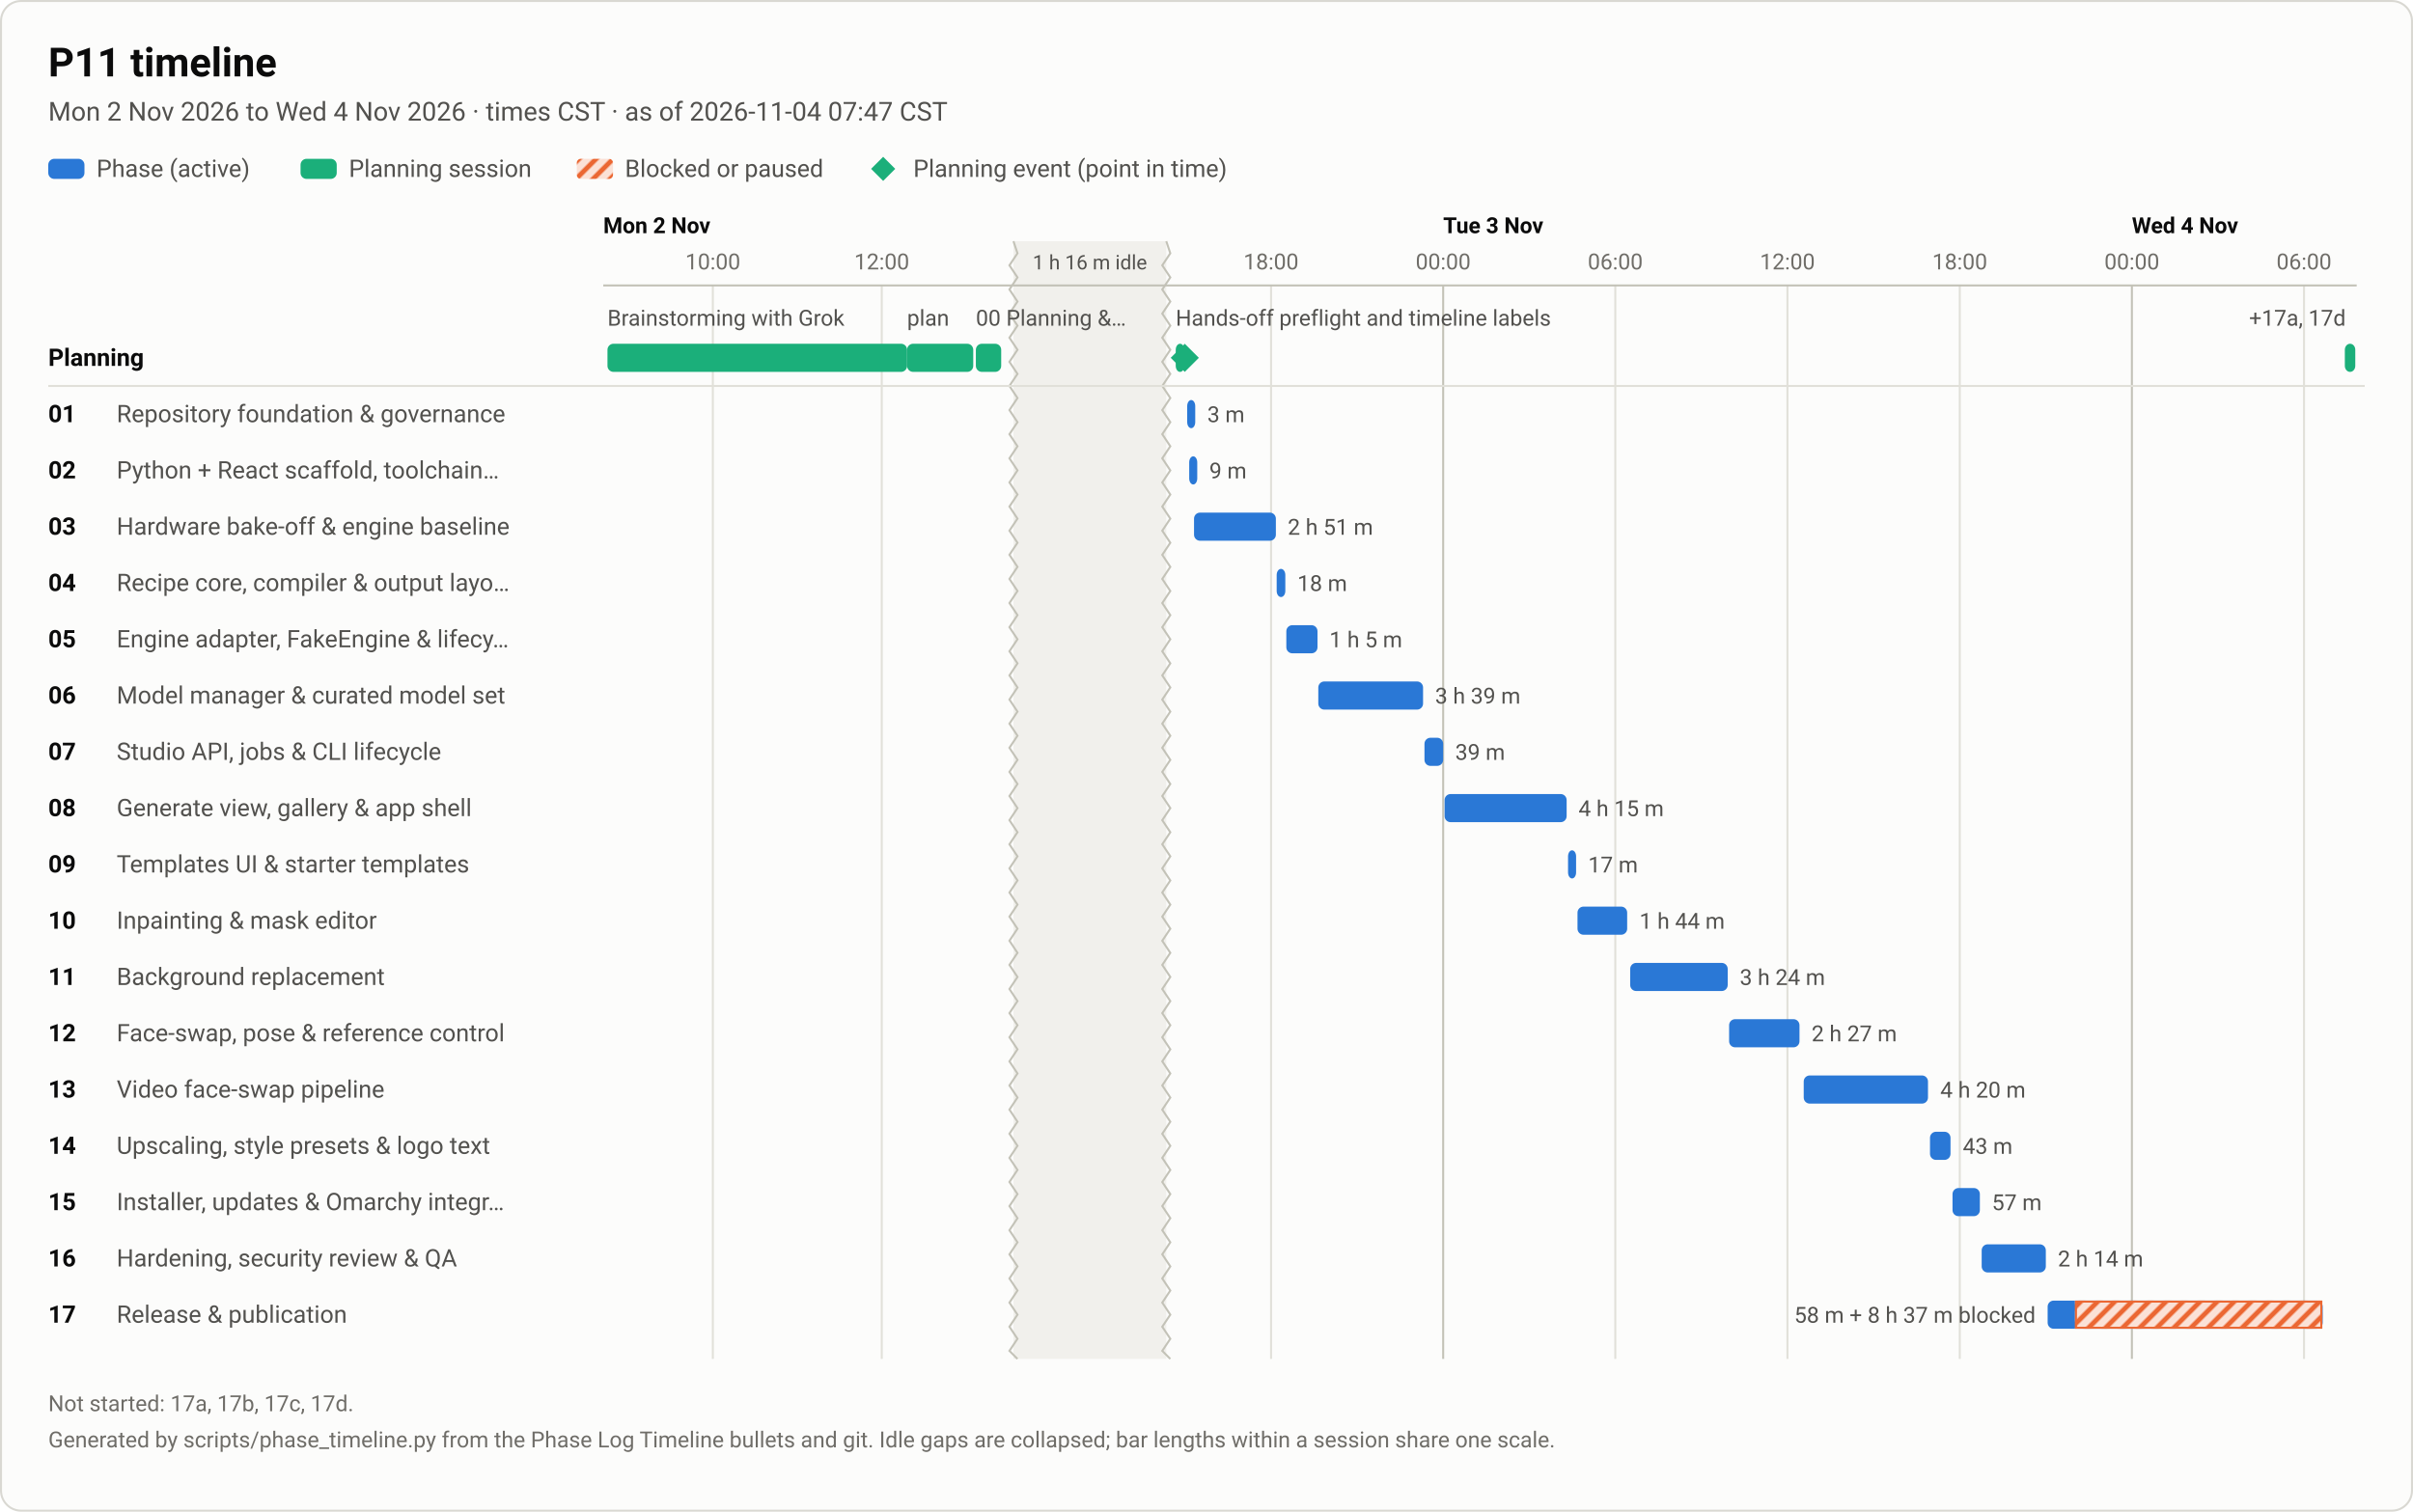
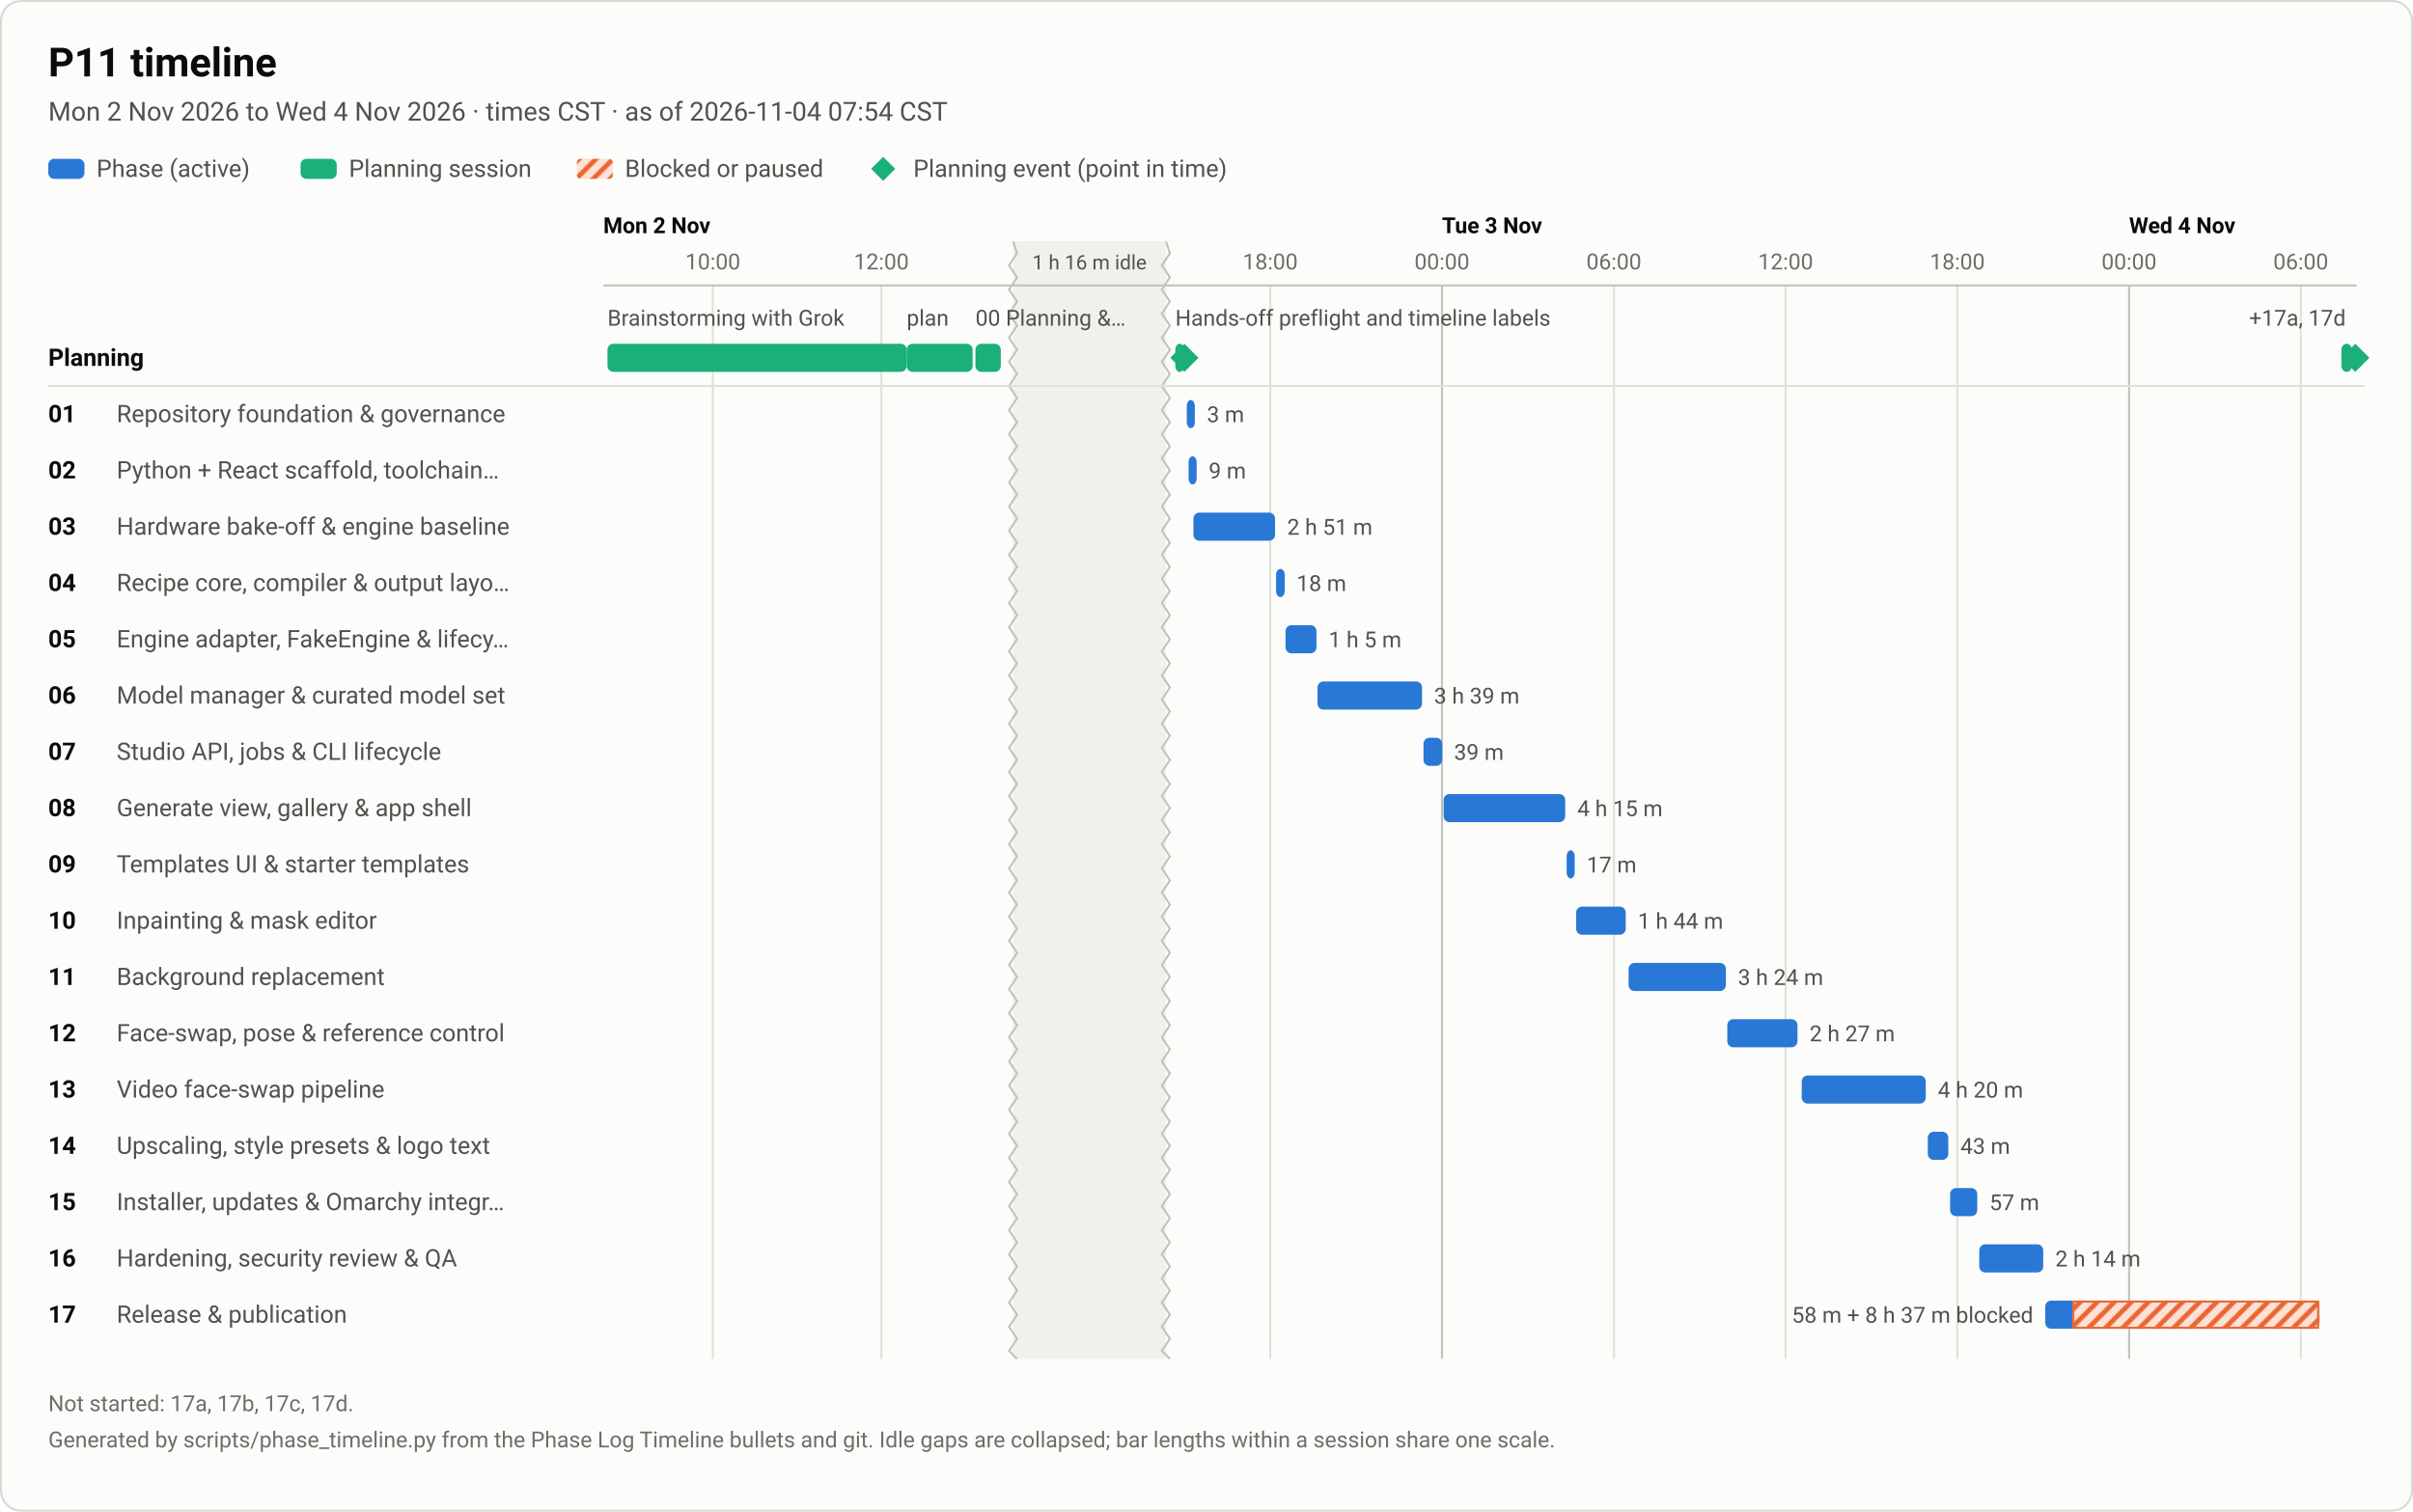
<svg xmlns="http://www.w3.org/2000/svg" width="1200" height="752" viewBox="0 0 1200 752" role="img" aria-labelledby="tl-title tl-desc" font-family="system-ui, -apple-system, &quot;Segoe UI&quot;, Roboto, sans-serif" data-timeline-format="1">
  <style>.card{fill:#fcfcfb;stroke:#d9d8d2}.t1{fill:#0b0b0b}.t2{fill:#52514e}.t3{fill:#6f6d68}.grid{stroke:#e1e0d9}.axis{stroke:#c3c2b7}.brk{fill:#f1f0ec}.brke{stroke:#c3c2b7;fill:none}.ph{fill:#2a78d6}.pl{fill:#1baf7a}.tail{stroke:#2a78d6}.tailpl{stroke:#1baf7a}.hb{fill:#fbe1d6}.hl{stroke:#eb6834}.wo{stroke:#eb6834;fill:none}.ap{stroke:#0b0b0b;fill:none}.sep{stroke:#e1e0d9}text{font-variant-numeric:tabular-nums}@media (prefers-color-scheme: dark){.card{fill:#1a1a19;stroke:#3a3a37}.t1{fill:#f0efec}.t2{fill:#c3c2b7}.t3{fill:#a3a19a}.grid{stroke:#2c2c2a}.axis{stroke:#4a4a46}.brk{fill:#262624}.brke{stroke:#4a4a46;fill:none}.ph{fill:#3987e5}.pl{fill:#199e70}.tail{stroke:#3987e5}.tailpl{stroke:#199e70}.hb{fill:#4a2a1c}.hl{stroke:#d95926}.wo{stroke:#d95926;fill:none}.ap{stroke:#f0efec;fill:none}.sep{stroke:#2c2c2a}}</style>
  <defs>
    <pattern id="tl-hatch" patternUnits="userSpaceOnUse" width="6" height="6" patternTransform="rotate(45)">
      <rect class="hb" width="6" height="6" />
      <line class="hl" x1="1.5" y1="0" x2="1.5" y2="6" stroke-width="2.4" />
    </pattern>
  </defs>
  <rect class="card" x="0.5" y="0.5" width="1199" height="751" rx="10" />
  <text class="t1" x="24" y="38" font-size="20" font-weight="600">P11 timeline</text>
-   <text class="t2" x="24" y="60" font-size="13">Mon 2 Nov 2026 to Wed 4 Nov 2026 · times CST · as of 2026-11-04 07:47 CST</text>
+   <text class="t2" x="24" y="60" font-size="13">Mon 2 Nov 2026 to Wed 4 Nov 2026 · times CST · as of 2026-11-04 07:54 CST</text>
  <rect class="ph" x="24.0" y="79" width="18" height="10" rx="3" />
  <text class="t2" x="48" y="88" font-size="12">Phase (active)</text>
  <rect class="pl" x="149.462" y="79" width="18" height="10" rx="3" />
  <text class="t2" x="173.5" y="88" font-size="12">Planning session</text>
  <rect fill="url(#tl-hatch)" x="286.848" y="79" width="18" height="10" rx="2" />
  <text class="t2" x="310.8" y="88" font-size="12">Blocked or paused</text>
  <path class="pl" d="M439.2 78l6 6l-6 6l-6-6z" />
  <text class="t2" x="454.2" y="88" font-size="12">Planning event (point in time)</text>
  <text class="t1" x="300" y="116" font-size="11" font-weight="600">Mon 2 Nov</text>
  <line class="grid" x1="354.5" x2="354.5" y1="142" y2="676" stroke-width="1" />
  <text class="t3" x="354.5" y="134" font-size="11" text-anchor="middle">10:00</text>
-   <line class="grid" x1="438.5" x2="438.5" y1="142" y2="676" stroke-width="1" />
-   <text class="t3" x="438.5" y="134" font-size="11" text-anchor="middle">12:00</text>
-   <rect class="brk" x="504" y="120" width="76" height="556" />
-   <path class="brke" stroke-width="1" d="M504 120L506 126L502 132L506 138L502 144L506 150L502 156L506 162L502 168L506 174L502 180L506 186L502 192L506 198L502 204L506 210L502 216L506 222L502 228L506 234L502 240L506 246L502 252L506 258L502 264L506 270L502 276L506 282L502 288L506 294L502 300L506 306L502 312L506 318L502 324L506 330L502 336L506 342L502 348L506 354L502 360L506 366L502 372L506 378L502 384L506 390L502 396L506 402L502 408L506 414L502 420L506 426L502 432L506 438L502 444L506 450L502 456L506 462L502 468L506 474L502 480L506 486L502 492L506 498L502 504L506 510L502 516L506 522L502 528L506 534L502 540L506 546L502 552L506 558L502 564L506 570L502 576L506 582L502 588L506 594L502 600L506 606L502 612L506 618L502 624L506 630L502 636L506 642L502 648L506 654L502 660L506 666L502 672L506 676" />
-   <path class="brke" stroke-width="1" d="M580 120L582 126L578 132L582 138L578 144L582 150L578 156L582 162L578 168L582 174L578 180L582 186L578 192L582 198L578 204L582 210L578 216L582 222L578 228L582 234L578 240L582 246L578 252L582 258L578 264L582 270L578 276L582 282L578 288L582 294L578 300L582 306L578 312L582 318L578 324L582 330L578 336L582 342L578 348L582 354L578 360L582 366L578 372L582 378L578 384L582 390L578 396L582 402L578 408L582 414L578 420L582 426L578 432L582 438L578 444L582 450L578 456L582 462L578 468L582 474L578 480L582 486L578 492L582 498L578 504L582 510L578 516L582 522L578 528L582 534L578 540L582 546L578 552L582 558L578 564L582 570L578 576L582 582L578 588L582 594L578 600L582 606L578 612L582 618L578 624L582 630L578 636L582 642L578 648L582 654L578 660L582 666L578 672L582 676" />
-   <text class="t2" x="542" y="134" font-size="10" text-anchor="middle">1 h 16 m idle</text>
-   <line class="grid" x1="632.1" x2="632.1" y1="142" y2="676" stroke-width="1" />
-   <text class="t3" x="632.1" y="134" font-size="11" text-anchor="middle">18:00</text>
-   <line class="axis" x1="717.7" x2="717.7" y1="142" y2="676" stroke-width="1" />
-   <text class="t3" x="717.7" y="134" font-size="11" text-anchor="middle">00:00</text>
-   <text class="t1" x="717.7" y="116" font-size="11" font-weight="600">Tue 3 Nov</text>
-   <line class="grid" x1="803.3" x2="803.3" y1="142" y2="676" stroke-width="1" />
-   <text class="t3" x="803.3" y="134" font-size="11" text-anchor="middle">06:00</text>
-   <line class="grid" x1="888.9" x2="888.9" y1="142" y2="676" stroke-width="1" />
-   <text class="t3" x="888.9" y="134" font-size="11" text-anchor="middle">12:00</text>
-   <line class="grid" x1="974.6" x2="974.6" y1="142" y2="676" stroke-width="1" />
-   <text class="t3" x="974.6" y="134" font-size="11" text-anchor="middle">18:00</text>
-   <line class="axis" x1="1060.2" x2="1060.2" y1="142" y2="676" stroke-width="1" />
-   <text class="t3" x="1060.2" y="134" font-size="11" text-anchor="middle">00:00</text>
-   <text class="t1" x="1060.2" y="116" font-size="11" font-weight="600">Wed 4 Nov</text>
-   <line class="grid" x1="1145.8" x2="1145.8" y1="142" y2="676" stroke-width="1" />
-   <text class="t3" x="1145.8" y="134" font-size="11" text-anchor="middle">06:00</text>
+   <line class="grid" x1="438.3" x2="438.3" y1="142" y2="676" stroke-width="1" />
+   <text class="t3" x="438.3" y="134" font-size="11" text-anchor="middle">12:00</text>
+   <rect class="brk" x="503.8" y="120" width="76" height="556" />
+   <path class="brke" stroke-width="1" d="M503.8 120L505.8 126L501.8 132L505.8 138L501.8 144L505.8 150L501.8 156L505.8 162L501.8 168L505.8 174L501.8 180L505.8 186L501.8 192L505.8 198L501.8 204L505.8 210L501.8 216L505.8 222L501.8 228L505.8 234L501.8 240L505.8 246L501.8 252L505.8 258L501.8 264L505.8 270L501.8 276L505.8 282L501.8 288L505.8 294L501.8 300L505.8 306L501.8 312L505.8 318L501.8 324L505.8 330L501.8 336L505.8 342L501.8 348L505.8 354L501.8 360L505.8 366L501.8 372L505.8 378L501.8 384L505.8 390L501.8 396L505.8 402L501.8 408L505.8 414L501.8 420L505.8 426L501.8 432L505.8 438L501.8 444L505.8 450L501.8 456L505.8 462L501.8 468L505.8 474L501.8 480L505.8 486L501.8 492L505.8 498L501.8 504L505.8 510L501.8 516L505.8 522L501.8 528L505.8 534L501.8 540L505.8 546L501.8 552L505.8 558L501.8 564L505.8 570L501.8 576L505.8 582L501.8 588L505.8 594L501.8 600L505.8 606L501.8 612L505.8 618L501.8 624L505.8 630L501.8 636L505.8 642L501.8 648L505.8 654L501.8 660L505.8 666L501.8 672L505.8 676" />
+   <path class="brke" stroke-width="1" d="M579.8 120L581.8 126L577.8 132L581.8 138L577.8 144L581.8 150L577.8 156L581.8 162L577.8 168L581.8 174L577.8 180L581.8 186L577.8 192L581.8 198L577.8 204L581.8 210L577.8 216L581.8 222L577.8 228L581.8 234L577.8 240L581.8 246L577.8 252L581.8 258L577.8 264L581.8 270L577.8 276L581.8 282L577.8 288L581.8 294L577.8 300L581.8 306L577.8 312L581.8 318L577.8 324L581.8 330L577.8 336L581.8 342L577.8 348L581.8 354L577.8 360L581.8 366L577.8 372L581.8 378L577.8 384L581.8 390L577.8 396L581.8 402L577.8 408L581.8 414L577.8 420L581.8 426L577.8 432L581.8 438L577.8 444L581.8 450L577.8 456L581.8 462L577.8 468L581.8 474L577.8 480L581.8 486L577.8 492L581.8 498L577.8 504L581.8 510L577.8 516L581.8 522L577.8 528L581.8 534L577.8 540L581.8 546L577.8 552L581.8 558L577.8 564L581.8 570L577.8 576L581.8 582L577.8 588L581.8 594L577.8 600L581.8 606L577.8 612L581.8 618L577.8 624L581.8 630L577.8 636L581.8 642L577.8 648L581.8 654L577.8 660L581.8 666L577.8 672L581.8 676" />
+   <text class="t2" x="541.8" y="134" font-size="10" text-anchor="middle">1 h 16 m idle</text>
+   <line class="grid" x1="631.7" x2="631.7" y1="142" y2="676" stroke-width="1" />
+   <text class="t3" x="631.7" y="134" font-size="11" text-anchor="middle">18:00</text>
+   <line class="axis" x1="717.1" x2="717.1" y1="142" y2="676" stroke-width="1" />
+   <text class="t3" x="717.1" y="134" font-size="11" text-anchor="middle">00:00</text>
+   <text class="t1" x="717.1" y="116" font-size="11" font-weight="600">Tue 3 Nov</text>
+   <line class="grid" x1="802.6" x2="802.6" y1="142" y2="676" stroke-width="1" />
+   <text class="t3" x="802.6" y="134" font-size="11" text-anchor="middle">06:00</text>
+   <line class="grid" x1="888" x2="888" y1="142" y2="676" stroke-width="1" />
+   <text class="t3" x="888" y="134" font-size="11" text-anchor="middle">12:00</text>
+   <line class="grid" x1="973.4" x2="973.4" y1="142" y2="676" stroke-width="1" />
+   <text class="t3" x="973.4" y="134" font-size="11" text-anchor="middle">18:00</text>
+   <line class="axis" x1="1058.8" x2="1058.8" y1="142" y2="676" stroke-width="1" />
+   <text class="t3" x="1058.8" y="134" font-size="11" text-anchor="middle">00:00</text>
+   <text class="t1" x="1058.8" y="116" font-size="11" font-weight="600">Wed 4 Nov</text>
+   <line class="grid" x1="1144.2" x2="1144.2" y1="142" y2="676" stroke-width="1" />
+   <text class="t3" x="1144.2" y="134" font-size="11" text-anchor="middle">06:00</text>
  <line class="axis" x1="300" x2="1172" y1="142" y2="142" stroke-width="1" />
  <text class="t1" x="24" y="182" font-size="12" font-weight="600">Planning</text>
  <g id="tl-plan1">
-     <rect class="pl" x="302.1" y="171" width="149" height="14" rx="3" />
+     <rect class="pl" x="302.1" y="171" width="148.8" height="14" rx="3" />
  </g>
  <text class="t2" x="302.1" y="162" font-size="11">Brainstorming with Grok</text>
  <g id="tl-plan2">
-     <rect class="pl" x="451.1" y="171" width="32.9" height="14" rx="3" />
+     <rect class="pl" x="450.9" y="171" width="32.8" height="14" rx="3" />
  </g>
-   <text class="t2" x="451.1" y="162" font-size="11">plan</text>
+   <text class="t2" x="450.9" y="162" font-size="11">plan</text>
  <g id="tl-p00">
-     <rect class="pl" x="485.3" y="171" width="12.6" height="14" rx="3" />
+     <rect class="pl" x="485.1" y="171" width="12.6" height="14" rx="3" />
  </g>
-   <text class="t2" x="485.3" y="162" font-size="11">00 Planning &amp;…</text>
+   <text class="t2" x="485.1" y="162" font-size="11">00 Planning &amp;…</text>
  <g id="tl-plan3">
-     <rect class="pl" x="584.7" y="171" width="4.3" height="14" rx="3" />
+     <rect class="pl" x="584.5" y="171" width="4.3" height="14" rx="3" />
  </g>
-   <text class="t2" x="584.7" y="162" font-size="11">Hands-off preflight and timeline labels</text>
+   <text class="t2" x="584.5" y="162" font-size="11">Hands-off preflight and timeline labels</text>
  <g id="tl-pf-13ee0d5">
-     <path class="pl" d="M589.2 171l7 7l-7 7l-7-7z" />
+     <path class="pl" d="M589 171l7 7l-7 7l-7-7z" />
  </g>
  <g id="tl-plan4">
-     <rect class="pl" x="1166.1" y="171" width="5.2" height="14" rx="3" />
+     <rect class="pl" x="1164.4" y="171" width="5.2" height="14" rx="3" />
  </g>
  <text class="t2" x="1118.5" y="162" font-size="11">+17a, 17d</text>
+   <g id="tl-pf-19ebe39">
+     <path class="pl" d="M1171.3 171l7 7l-7 7l-7-7z" />
+   </g>
  <line class="sep" x1="24" x2="1176" y1="192" y2="192" stroke-width="1" />
  <text class="t1" x="24" y="210" font-size="12" font-weight="600">01</text>
  <text class="t2" x="58" y="210" font-size="12">Repository foundation &amp; governance</text>
  <g id="tl-p01">
-     <rect class="ph" x="590.4" y="199" width="4" height="14" rx="3" />
+     <rect class="ph" x="590.2" y="199" width="4" height="14" rx="3" />
  </g>
-   <text class="t2" x="600.4" y="210" font-size="11">3 m</text>
+   <text class="t2" x="600.2" y="210" font-size="11">3 m</text>
  <text class="t1" x="24" y="238" font-size="12" font-weight="600">02</text>
  <text class="t2" x="58" y="238" font-size="12">Python + React scaffold, toolchain…</text>
  <g id="tl-p02">
-     <rect class="ph" x="591.4" y="227" width="4" height="14" rx="3" />
+     <rect class="ph" x="591.1" y="227" width="4" height="14" rx="3" />
  </g>
-   <text class="t2" x="601.4" y="238" font-size="11">9 m</text>
+   <text class="t2" x="601.1" y="238" font-size="11">9 m</text>
  <text class="t1" x="24" y="266" font-size="12" font-weight="600">03</text>
  <text class="t2" x="58" y="266" font-size="12">Hardware bake-off &amp; engine baseline</text>
  <g id="tl-p03">
-     <rect class="ph" x="593.8" y="255" width="40.7" height="14" rx="3" />
+     <rect class="ph" x="593.5" y="255" width="40.6" height="14" rx="3" />
  </g>
-   <text class="t2" x="640.4" y="266" font-size="11">2 h 51 m</text>
+   <text class="t2" x="640.1" y="266" font-size="11">2 h 51 m</text>
  <text class="t1" x="24" y="294" font-size="12" font-weight="600">04</text>
  <text class="t2" x="58" y="294" font-size="12">Recipe core, compiler &amp; output layo…</text>
  <g id="tl-p04">
-     <rect class="ph" x="634.9" y="283" width="4.3" height="14" rx="3" />
+     <rect class="ph" x="634.6" y="283" width="4.3" height="14" rx="3" />
  </g>
-   <text class="t2" x="645.2" y="294" font-size="11">18 m</text>
+   <text class="t2" x="644.8" y="294" font-size="11">18 m</text>
  <text class="t1" x="24" y="322" font-size="12" font-weight="600">05</text>
  <text class="t2" x="58" y="322" font-size="12">Engine adapter, FakeEngine &amp; lifecy…</text>
  <g id="tl-p05">
-     <rect class="ph" x="639.7" y="311" width="15.5" height="14" rx="3" />
+     <rect class="ph" x="639.3" y="311" width="15.4" height="14" rx="3" />
  </g>
-   <text class="t2" x="661.1" y="322" font-size="11">1 h 5 m</text>
+   <text class="t2" x="660.7" y="322" font-size="11">1 h 5 m</text>
  <text class="t1" x="24" y="350" font-size="12" font-weight="600">06</text>
  <text class="t2" x="58" y="350" font-size="12">Model manager &amp; curated model set</text>
  <g id="tl-p06">
-     <rect class="ph" x="655.6" y="339" width="52.1" height="14" rx="3" />
+     <rect class="ph" x="655.2" y="339" width="52" height="14" rx="3" />
  </g>
-   <text class="t2" x="713.7" y="350" font-size="11">3 h 39 m</text>
+   <text class="t2" x="713.2" y="350" font-size="11">3 h 39 m</text>
  <text class="t1" x="24" y="378" font-size="12" font-weight="600">07</text>
  <text class="t2" x="58" y="378" font-size="12">Studio API, jobs &amp; CLI lifecycle</text>
  <g id="tl-p07">
-     <rect class="ph" x="708.4" y="367" width="9.3" height="14" rx="3" />
+     <rect class="ph" x="707.9" y="367" width="9.3" height="14" rx="3" />
  </g>
-   <text class="t2" x="723.7" y="378" font-size="11">39 m</text>
+   <text class="t2" x="723.1" y="378" font-size="11">39 m</text>
  <text class="t1" x="24" y="406" font-size="12" font-weight="600">08</text>
  <text class="t2" x="58" y="406" font-size="12">Generate view, gallery &amp; app shell</text>
  <g id="tl-p08">
-     <rect class="ph" x="718.4" y="395" width="60.7" height="14" rx="3" />
+     <rect class="ph" x="717.9" y="395" width="60.5" height="14" rx="3" />
  </g>
-   <text class="t2" x="785" y="406" font-size="11">4 h 15 m</text>
+   <text class="t2" x="784.4" y="406" font-size="11">4 h 15 m</text>
  <text class="t1" x="24" y="434" font-size="12" font-weight="600">09</text>
  <text class="t2" x="58" y="434" font-size="12">Templates UI &amp; starter templates</text>
  <g id="tl-p09">
-     <rect class="ph" x="779.8" y="423" width="4" height="14" rx="3" />
+     <rect class="ph" x="779.1" y="423" width="4" height="14" rx="3" />
  </g>
-   <text class="t2" x="789.8" y="434" font-size="11">17 m</text>
+   <text class="t2" x="789.1" y="434" font-size="11">17 m</text>
  <text class="t1" x="24" y="462" font-size="12" font-weight="600">10</text>
  <text class="t2" x="58" y="462" font-size="12">Inpainting &amp; mask editor</text>
  <g id="tl-p10">
-     <rect class="ph" x="784.5" y="451" width="24.7" height="14" rx="3" />
+     <rect class="ph" x="783.8" y="451" width="24.7" height="14" rx="3" />
  </g>
-   <text class="t2" x="815.3" y="462" font-size="11">1 h 44 m</text>
+   <text class="t2" x="814.5" y="462" font-size="11">1 h 44 m</text>
  <text class="t1" x="24" y="490" font-size="12" font-weight="600">11</text>
  <text class="t2" x="58" y="490" font-size="12">Background replacement</text>
  <g id="tl-p11">
-     <rect class="ph" x="810.7" y="479" width="48.5" height="14" rx="3" />
+     <rect class="ph" x="809.9" y="479" width="48.4" height="14" rx="3" />
  </g>
-   <text class="t2" x="865.2" y="490" font-size="11">3 h 24 m</text>
+   <text class="t2" x="864.3" y="490" font-size="11">3 h 24 m</text>
  <text class="t1" x="24" y="518" font-size="12" font-weight="600">12</text>
  <text class="t2" x="58" y="518" font-size="12">Face-swap, pose &amp; reference control</text>
  <g id="tl-p12">
-     <rect class="ph" x="859.9" y="507" width="35" height="14" rx="3" />
+     <rect class="ph" x="859" y="507" width="34.9" height="14" rx="3" />
  </g>
-   <text class="t2" x="900.9" y="518" font-size="11">2 h 27 m</text>
+   <text class="t2" x="899.9" y="518" font-size="11">2 h 27 m</text>
  <text class="t1" x="24" y="546" font-size="12" font-weight="600">13</text>
  <text class="t2" x="58" y="546" font-size="12">Video face-swap pipeline</text>
  <g id="tl-p13">
-     <rect class="ph" x="897" y="535" width="61.8" height="14" rx="3" />
+     <rect class="ph" x="896" y="535" width="61.7" height="14" rx="3" />
  </g>
-   <text class="t2" x="964.9" y="546" font-size="11">4 h 20 m</text>
+   <text class="t2" x="963.7" y="546" font-size="11">4 h 20 m</text>
  <text class="t1" x="24" y="574" font-size="12" font-weight="600">14</text>
  <text class="t2" x="58" y="574" font-size="12">Upscaling, style presets &amp; logo text</text>
  <g id="tl-p14">
-     <rect class="ph" x="959.8" y="563" width="10.2" height="14" rx="3" />
+     <rect class="ph" x="958.7" y="563" width="10.2" height="14" rx="3" />
  </g>
-   <text class="t2" x="976.1" y="574" font-size="11">43 m</text>
+   <text class="t2" x="974.9" y="574" font-size="11">43 m</text>
  <text class="t1" x="24" y="602" font-size="12" font-weight="600">15</text>
  <text class="t2" x="58" y="602" font-size="12">Installer, updates &amp; Omarchy integr…</text>
  <g id="tl-p15">
-     <rect class="ph" x="971" y="591" width="13.6" height="14" rx="3" />
+     <rect class="ph" x="969.8" y="591" width="13.5" height="14" rx="3" />
  </g>
-   <text class="t2" x="990.6" y="602" font-size="11">57 m</text>
+   <text class="t2" x="989.4" y="602" font-size="11">57 m</text>
  <text class="t1" x="24" y="630" font-size="12" font-weight="600">16</text>
  <text class="t2" x="58" y="630" font-size="12">Hardening, security review &amp; QA</text>
  <g id="tl-p16">
-     <rect class="ph" x="985.5" y="619" width="31.9" height="14" rx="3" />
+     <rect class="ph" x="984.3" y="619" width="31.8" height="14" rx="3" />
  </g>
-   <text class="t2" x="1023.4" y="630" font-size="11">2 h 14 m</text>
+   <text class="t2" x="1022.1" y="630" font-size="11">2 h 14 m</text>
  <text class="t1" x="24" y="658" font-size="12" font-weight="600">17</text>
  <text class="t2" x="58" y="658" font-size="12">Release &amp; publication</text>
  <g id="tl-p17">
-     <rect class="ph" x="1018.3" y="647" width="136.8" height="14" rx="3" />
-     <rect id="tl-p17-w1" fill="url(#tl-hatch)" x="1031.9" y="647" width="123" height="14" />
-     <rect class="wo" x="1032.4" y="647.5" width="122" height="13" stroke-width="1" />
+     <rect class="ph" x="1017.1" y="647" width="136.4" height="14" rx="3" />
+     <rect id="tl-p17-w1" fill="url(#tl-hatch)" x="1030.6" y="647" width="122.7" height="14" />
+     <rect class="wo" x="1031.1" y="647.5" width="121.7" height="13" stroke-width="1" />
  </g>
-   <text class="t2" x="1012.3" y="658" font-size="11" text-anchor="end">58 m + 8 h 37 m blocked</text>
+   <text class="t2" x="1011.1" y="658" font-size="11" text-anchor="end">58 m + 8 h 37 m blocked</text>
  <text class="t3" x="24" y="702" font-size="11">Not started: 17a, 17b, 17c, 17d.</text>
  <text class="t3" x="24" y="720" font-size="11">Generated by scripts/phase_timeline.py from the Phase Log Timeline bullets and git. Idle gaps are collapsed; bar lengths within a session share one scale.</text>
</svg>
